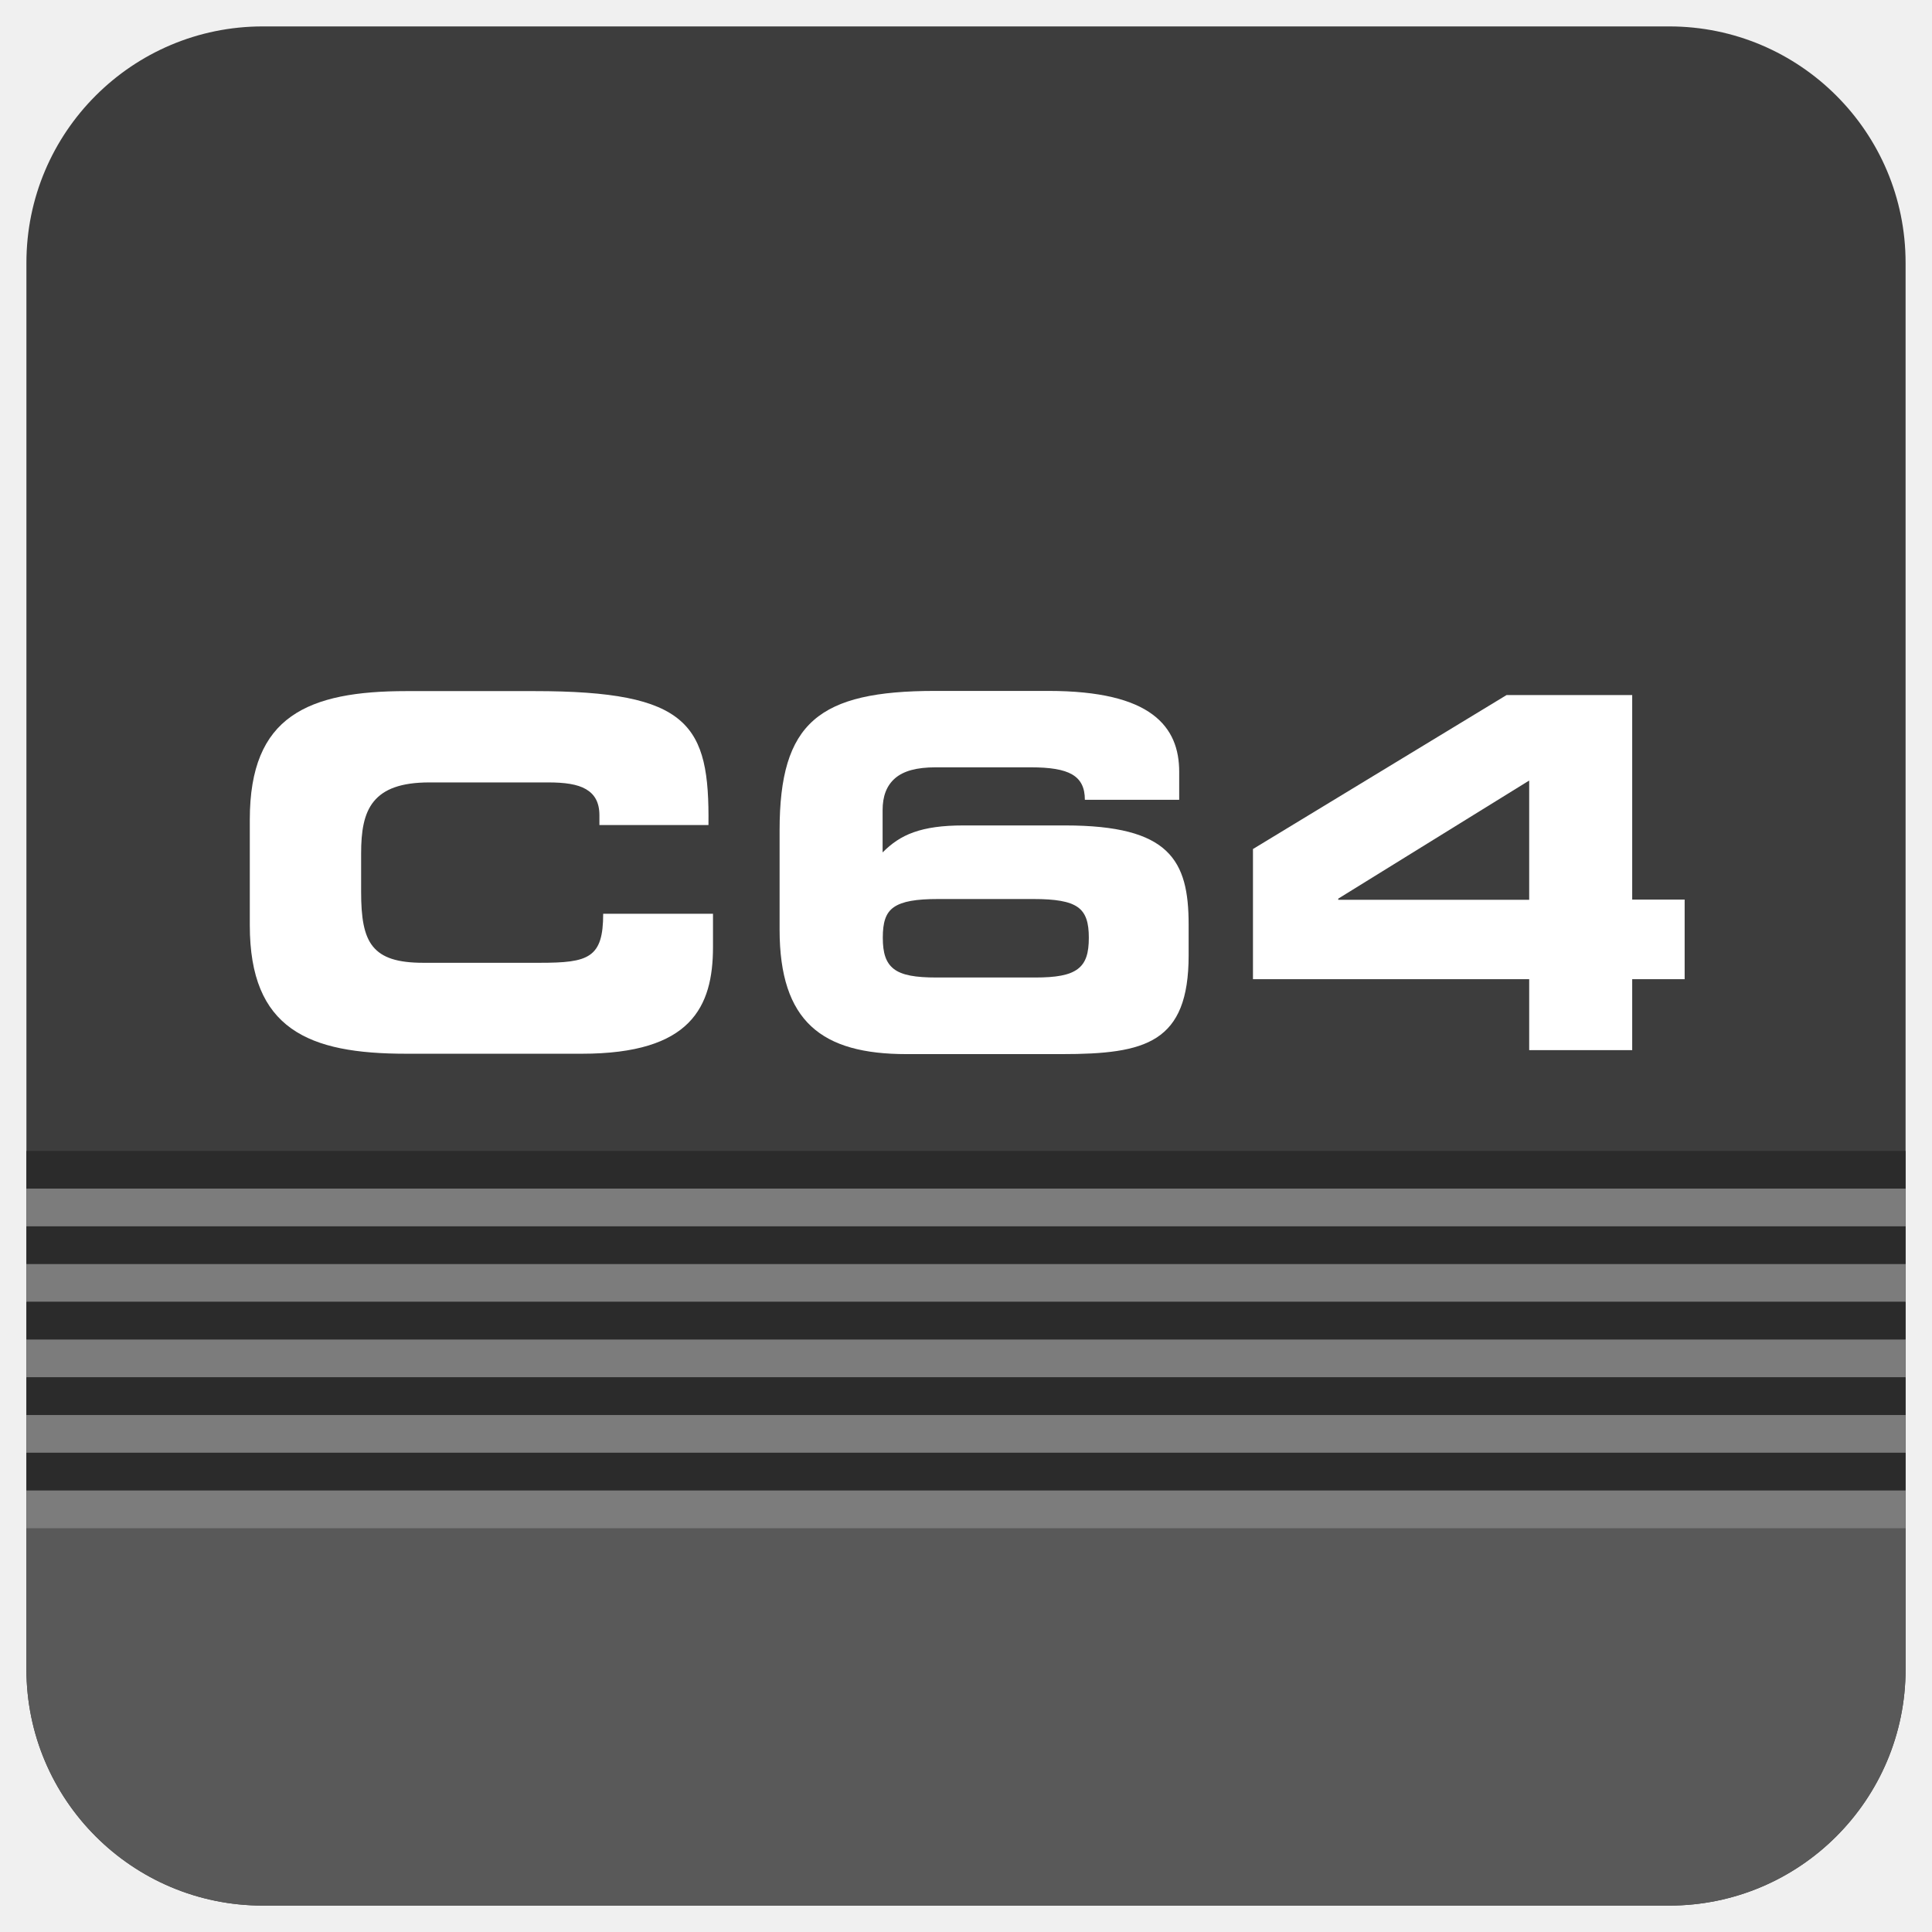
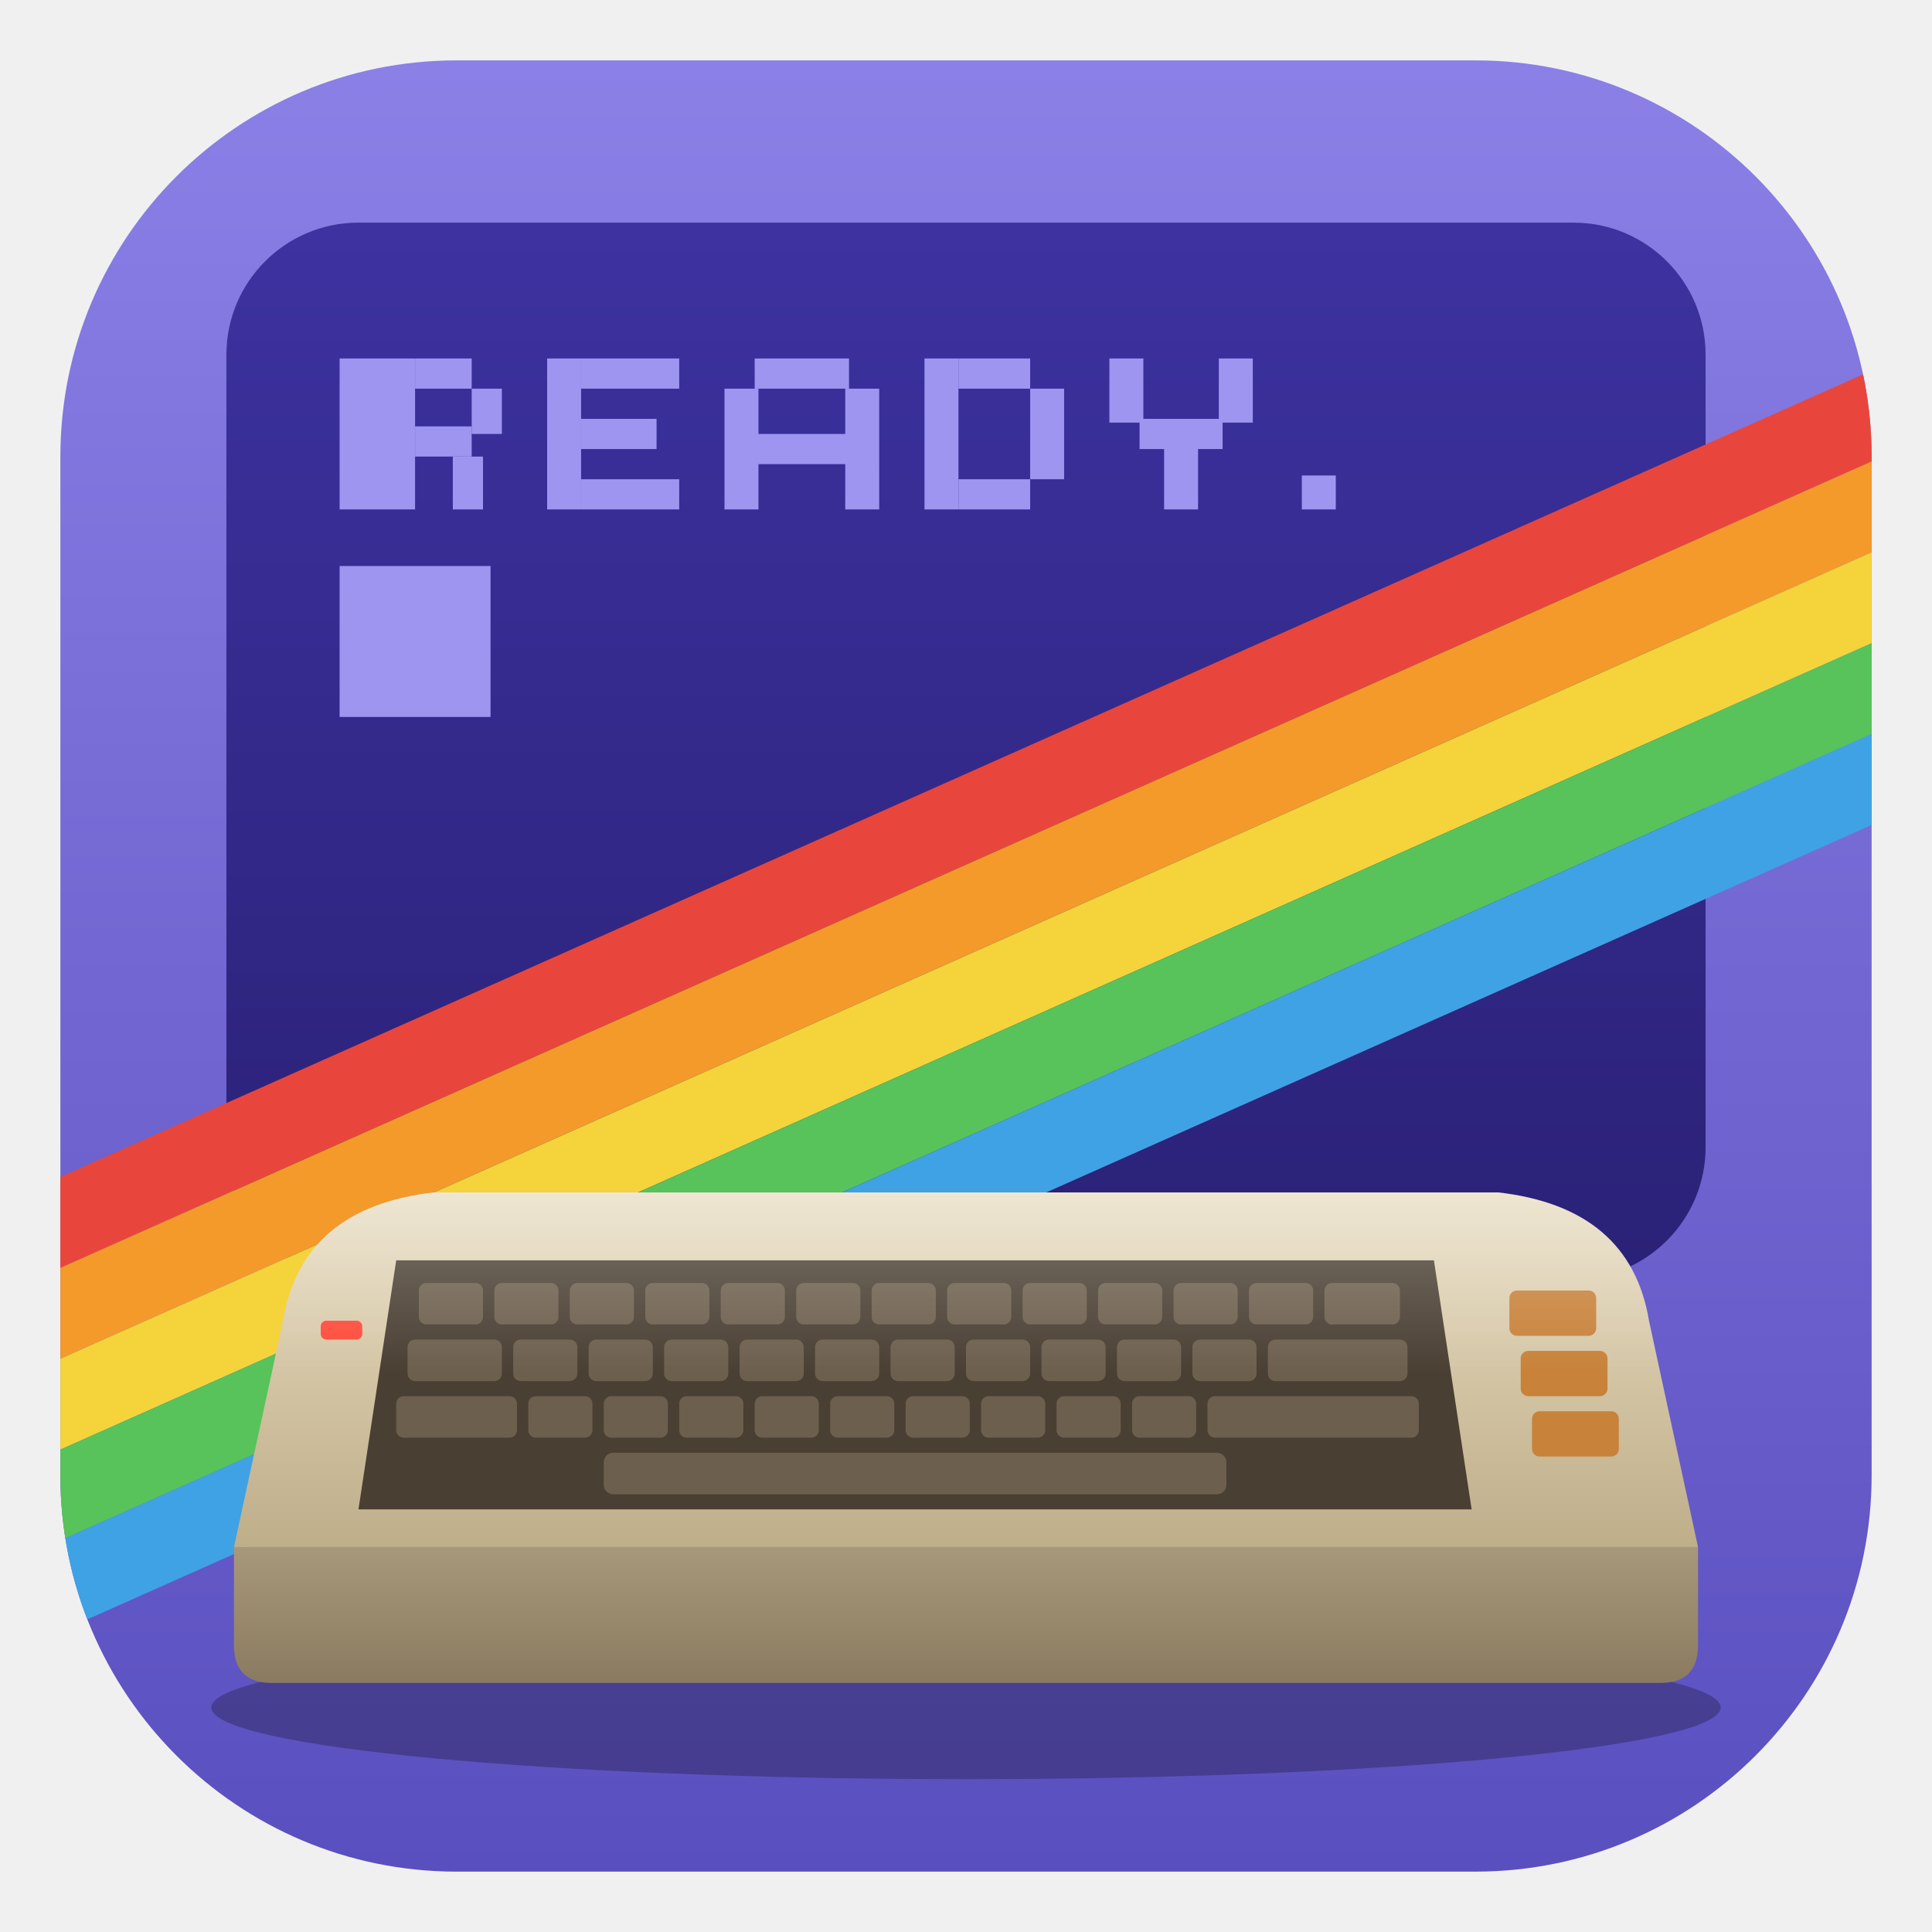
- <svg xmlns="http://www.w3.org/2000/svg" version="1.1" x="0px" y="0px" viewBox="0 0 1024 1024" style="enable-background:new 0 0 1024 1024;" xml:space="preserve">
-   <style type="text/css">
- 	.st0{fill-rule:evenodd;clip-rule:evenodd;fill:#3D3D3D;}
- 	.st1{fill-rule:evenodd;clip-rule:evenodd;fill:#595959;}
- 	.st2{fill:#2B2B2B;}
- 	.st3{fill:#7C7C7C;}
- 	.st4{display:none;}
- 	.st5{display:inline;}
- 	.st6{fill:#FFFFFF;}
- </style>
-   <g id="Layer_11_copy_3">
-     <path class="st0" d="M267.1,1010h-63.9h-63.9c-34.6,0-65.9-14-88.6-36.7C28,950.6,14,919.3,14,884.7V512V139.3   c0-34.6,14-65.9,36.7-88.6s54-36.7,88.6-36.7H512h372.7c34.6,0,65.9,14,88.6,36.7c22.7,22.7,36.7,54,36.7,88.6V512v372.7   c0,34.6-14,65.9-36.7,88.6c-22.7,22.7-54,36.7-88.6,36.7h-64h-64H511.9H267.1z" />
-     <path class="st1" d="M267.1,1010H139.3C70.1,1010,14,953.9,14,884.7V809h996v75.7c0,69.2-56.1,125.3-125.3,125.3H756.7H267.1z" />
+ <svg xmlns="http://www.w3.org/2000/svg" width="1024" height="1024" viewBox="0 0 1024 1024">
+   <defs>
+     <linearGradient id="bg" x1="0" y1="0" x2="0" y2="1">
+       <stop offset="0" stop-color="#8b80e6" />
+       <stop offset="1" stop-color="#5a4fbf" />
+     </linearGradient>
+     <linearGradient id="screen" x1="0" y1="0" x2="0" y2="1">
+       <stop offset="0" stop-color="#3d32a0" />
+       <stop offset="1" stop-color="#2a2177" />
+     </linearGradient>
+     <linearGradient id="body" x1="0" y1="0" x2="0" y2="1">
+       <stop offset="0" stop-color="#e8dcc0" />
+       <stop offset="1" stop-color="#bfae8a" />
+     </linearGradient>
+     <linearGradient id="front" x1="0" y1="0" x2="0" y2="1">
+       <stop offset="0" stop-color="#a8987a" />
+       <stop offset="1" stop-color="#8a7b60" />
+     </linearGradient>
+     <linearGradient id="gloss" x1="0" y1="0" x2="0" y2="1">
+       <stop offset="0" stop-color="#ffffff" stop-opacity="0.28" />
+       <stop offset="1" stop-color="#ffffff" stop-opacity="0" />
+     </linearGradient>
+     <clipPath id="round">
+       <rect x="32" y="32" width="960" height="960" rx="210" />
+     </clipPath>
+   </defs>
+   <rect x="32" y="32" width="960" height="960" rx="210" fill="url(#bg)" />
+   <g clip-path="url(#round)">
+     <rect x="120" y="118" width="784" height="560" rx="70" fill="url(#screen)" />
+     <g fill="#9d95f0">
+       <rect x="180" y="190" width="40" height="80" />
+       <rect x="220" y="190" width="30" height="16" />
+       <rect x="250" y="206" width="16" height="24" />
+       <rect x="220" y="226" width="30" height="16" />
+       <rect x="240" y="242" width="16" height="28" />
+       <rect x="290" y="190" width="18" height="80" />
+       <rect x="308" y="190" width="52" height="16" />
+       <rect x="308" y="222" width="40" height="16" />
+       <rect x="308" y="254" width="52" height="16" />
+       <rect x="384" y="206" width="18" height="64" />
+       <rect x="448" y="206" width="18" height="64" />
+       <rect x="400" y="190" width="50" height="16" />
+       <rect x="400" y="230" width="50" height="16" />
+       <rect x="490" y="190" width="18" height="80" />
+       <rect x="508" y="190" width="38" height="16" />
+       <rect x="508" y="254" width="38" height="16" />
+       <rect x="546" y="206" width="18" height="48" />
+       <rect x="588" y="190" width="18" height="34" />
+       <rect x="646" y="190" width="18" height="34" />
+       <rect x="604" y="222" width="44" height="16" />
+       <rect x="617" y="236" width="18" height="34" />
+       <rect x="690" y="252" width="18" height="18" />
+       <rect x="180" y="300" width="80" height="80" />
+     </g>
+     <g transform="rotate(-24 512 640)">
+       <rect x="-200" y="430" width="1500" height="44" fill="#e8463c" />
+       <rect x="-200" y="474" width="1500" height="44" fill="#f39a2b" />
+       <rect x="-200" y="518" width="1500" height="44" fill="#f5d33b" />
+       <rect x="-200" y="562" width="1500" height="44" fill="#57c35a" />
+       <rect x="-200" y="606" width="1500" height="44" fill="#3fa2e4" />
+     </g>
    <g>
-       <g>
-         <rect x="14" y="610" class="st2" width="996" height="20" />
-         <rect x="14" y="630" class="st3" width="996" height="20" />
+       <ellipse cx="512" cy="905" rx="400" ry="38" fill="#000000" opacity="0.25" />
+       <path d="M150 700 Q160 640 230 632 L794 632 Q864 640 874 700 L900 820 L124 820 Z" fill="url(#body)" />
+       <path d="M124 820 L900 820 L900 872 Q900 892 880 892 L144 892 Q124 892 124 872 Z" fill="url(#front)" />
+       <path d="M210 668 L760 668 L780 800 L190 800 Z" fill="#4a3f33" />
+       <g fill="#6d5f4e">
+         <g id="row1">
+           <rect x="222" y="680" width="34" height="22" rx="4" />
+           <rect x="262" y="680" width="34" height="22" rx="4" />
+           <rect x="302" y="680" width="34" height="22" rx="4" />
+           <rect x="342" y="680" width="34" height="22" rx="4" />
+           <rect x="382" y="680" width="34" height="22" rx="4" />
+           <rect x="422" y="680" width="34" height="22" rx="4" />
+           <rect x="462" y="680" width="34" height="22" rx="4" />
+           <rect x="502" y="680" width="34" height="22" rx="4" />
+           <rect x="542" y="680" width="34" height="22" rx="4" />
+           <rect x="582" y="680" width="34" height="22" rx="4" />
+           <rect x="622" y="680" width="34" height="22" rx="4" />
+           <rect x="662" y="680" width="34" height="22" rx="4" />
+           <rect x="702" y="680" width="40" height="22" rx="4" />
+         </g>
+         <g transform="translate(-6 30)">
+           <rect x="222" y="680" width="50" height="22" rx="4" />
+           <rect x="278" y="680" width="34" height="22" rx="4" />
+           <rect x="318" y="680" width="34" height="22" rx="4" />
+           <rect x="358" y="680" width="34" height="22" rx="4" />
+           <rect x="398" y="680" width="34" height="22" rx="4" />
+           <rect x="438" y="680" width="34" height="22" rx="4" />
+           <rect x="478" y="680" width="34" height="22" rx="4" />
+           <rect x="518" y="680" width="34" height="22" rx="4" />
+           <rect x="558" y="680" width="34" height="22" rx="4" />
+           <rect x="598" y="680" width="34" height="22" rx="4" />
+           <rect x="638" y="680" width="34" height="22" rx="4" />
+           <rect x="678" y="680" width="74" height="22" rx="4" />
+         </g>
+         <g transform="translate(-12 60)">
+           <rect x="222" y="680" width="64" height="22" rx="4" />
+           <rect x="292" y="680" width="34" height="22" rx="4" />
+           <rect x="332" y="680" width="34" height="22" rx="4" />
+           <rect x="372" y="680" width="34" height="22" rx="4" />
+           <rect x="412" y="680" width="34" height="22" rx="4" />
+           <rect x="452" y="680" width="34" height="22" rx="4" />
+           <rect x="492" y="680" width="34" height="22" rx="4" />
+           <rect x="532" y="680" width="34" height="22" rx="4" />
+           <rect x="572" y="680" width="34" height="22" rx="4" />
+           <rect x="612" y="680" width="34" height="22" rx="4" />
+           <rect x="652" y="680" width="112" height="22" rx="4" />
+         </g>
+         <rect x="320" y="770" width="330" height="22" rx="5" />
      </g>
-       <g>
-         <rect x="14" y="650" class="st2" width="996" height="20" />
-         <rect x="14" y="670" class="st3" width="996" height="20" />
+       <g fill="#c8823a">
+         <rect x="800" y="684" width="46" height="24" rx="4" />
+         <rect x="806" y="716" width="46" height="24" rx="4" />
+         <rect x="812" y="748" width="46" height="24" rx="4" />
      </g>
-       <g>
-         <rect x="14" y="690" class="st2" width="996" height="20" />
-         <rect x="14" y="710" class="st3" width="996" height="20" />
-       </g>
-       <g>
-         <rect x="14" y="730" class="st2" width="996" height="20" />
-         <rect x="14" y="750" class="st3" width="996" height="20" />
-       </g>
-       <g>
-         <rect x="14" y="770" class="st2" width="996" height="20" />
-         <rect x="14" y="790" class="st3" width="996" height="20" />
-       </g>
-     </g>
-   </g>
-   <g id="VIC20" class="st4">
-     <g class="st5">
-       <path class="st6" d="M130.7,433.5h20.7H172l24.1,45.7l24.1,45.7l24.1-45.7l24.1-45.7h20.7h20.7l-33.1,61.5l-33.1,61.5h-23.3h-23.3    l-33.1-61.5L130.7,433.5z" />
-       <path class="st6" d="M325.2,433.5H344h18.9v61.5v61.5H344h-18.9v-61.5V433.5z" />
-       <path class="st6" d="M387.7,476.7c0-18,5.1-29.2,14.4-35.8s22.9-8.8,39.9-8.8h22.2h22.2c26.9,0,42,2.9,50.4,10.1    s10.1,18.8,9.9,36.3h-18.9h-18.9v-1.7v-1.7c0-4.4-1.6-7.3-4.6-9s-7.4-2.4-13-2.4h-20.6h-20.6c-9.9,0-15.9,2.3-19.3,6.6    s-4.4,10.4-4.4,18.1v6.6v6.6c0,8.9,0.9,15.1,4.1,19s8.6,5.6,17.5,5.6h20.1h20.1c8.5,0,14-0.4,17.4-2.8s4.7-6.6,4.7-14.2h18.9h18.9    v5.8v5.8c0,10.4-1.9,19.6-8.5,26.3s-18,10.8-36.9,10.8h-30.4H442c-17,0-30.6-2.1-39.9-8.8s-14.4-17.8-14.4-35.8v-18.4V476.7z" />
-       <path class="st6" d="M570.1,514.8c0-7.6,2.5-13.9,8-18.5s14-7.5,26.2-8.4l21.6-1.4l21.6-1.4c13.8-0.9,21.1-1.4,25-3.3    s4.4-5,4.4-11c0-5-0.3-8.1-3.5-9.9s-9.6-2.4-21.6-2.4h-12.5h-12.5c-8,0-13.2,0.6-16.4,2.8s-4.5,6-4.5,12.3v2.6v2.6H588h-17.8v-7.2    v-7.2c0-12.2,3.6-20.3,11.4-25.4s19.9-7.1,36.9-7.1h24.8h24.8c17.7,0,28.8,2.6,35.5,8.5s9,14.9,9,27.7c0,18.1-1.7,28.7-8.8,35    s-19.8,8.5-41.8,9.7l-19.5,1l-19.5,1c-7.9,0.4-12.5,1.4-15,3.7s-3.2,5.8-3.2,11.3h54.7h54.7v13.3v13.3h-72.1h-72.1v-20.9V514.8z" />
-       <path class="st6" d="M734.2,480.5c0-18.7,3.4-30.8,11.8-38.2s21.9-10.1,42.1-10.1h22.1h22.1c20.1,0,33.6,2.7,42.1,10.1    s11.8,19.5,11.8,38.2v17.2v17.2c0,16-3.7,26.8-11,33.6s-18.3,9.6-33,9.6h-32h-32c-14.7,0-25.7-2.8-33-9.6s-11-17.6-11-33.6v-17.2    V480.5z M770.9,508.3c0,6.4,1,11.1,4.2,14.3s8.7,4.7,17.5,4.7h17.5h17.5c8.8,0,14.3-1.6,17.5-4.7s4.2-7.9,4.2-14.3v-13.3v-13.3    c0-6.4-1-11.1-4.2-14.3s-8.7-4.7-17.5-4.7h-17.5h-17.5c-8.8,0-14.3,1.6-17.5,4.7s-4.2,7.9-4.2,14.3v13.3V508.3z" />
-     </g>
-   </g>
-   <g id="Plus4" class="st4">
-     <g class="st5">
-       <path class="st6" d="M141.9,414.7h59.3h59.3c20.7,0,33.5,5.2,41.2,13.9s10.2,20.8,10.2,34.7v6.1v6.1c0,10.6-2.3,22-8.5,30.7    S287.2,521,271.8,521h-43.2h-43.2v17.8v17.8h-21.8h-21.8v-71V414.7z M185.4,485.7h33.8H253c5.1,0,8.6-1.7,10.9-4.4    s3.2-6.5,3.2-10.7v-2.7v-2.7c0-4.8-1.2-8.6-4-11.1s-7.3-3.9-13.8-3.9h-31.9h-31.9v17.8V485.7z" />
-       <path class="st6" d="M335.7,414.7h18.8h18.8v71v71h-18.8h-18.8v-71V414.7z" />
-       <path class="st6" d="M535.2,556.6h-18.8h-18.8v-8v-8h-0.2h-0.2c-3.3,7-8.3,11.4-14.9,14s-15,3.6-25.1,3.6    c-11.7,0-25.6-0.2-36.7-5.9s-19.2-16.7-19.2-38.2v-28.7v-28.7h18.8H439v28.7v28.7c0,4.9,2,8.6,6,11s10.1,3.7,18.3,3.7h4.3h4.3    c8,0,14.5-1.9,18.9-5.5s6.8-9.1,6.8-16.2v-25.2v-25.2h18.8h18.8v50V556.6z" />
-       <path class="st6" d="M596.2,525.5c0,2.7,0.5,5,3.7,6.7s9,2.5,19.7,2.5h6.7h6.7c8.9,0,14.5-0.3,17.9-1.4s4.5-3,4.5-6    c0-2.9-0.7-5-3.1-6.3s-6.5-1.9-13.1-1.9h-17.6h-17.6c-17.5-0.1-28.9-2.1-35.9-7.4s-9.6-14.1-9.6-27.9c0-12.4,5-19.6,13.2-23.6    s19.7-5,32.6-5h13.1h13.1c24.6,0,39.1,1.7,47.4,6.4s10.6,12.2,10.8,24h-18.8h-18.8c-1-2.9-2.4-4.7-6.3-5.6s-10.5-1.2-21.7-1.2    c-10.9,0-17.3,0.1-21.1,1.2s-4.8,2.9-4.8,6.3c0,2.2,0.7,3.6,3.9,4.6s8.8,1.3,18.6,1.3h13h13c22.5,0,34.6,3.8,41.1,9.8    s7.3,14.2,7.3,23.2c0,13.2-2.6,21.6-10.7,26.6s-21.4,6.7-42.9,6.7h-17.8h-17.8c-17.3,0-29.2-2-36.7-7.1s-10.7-13.3-10.7-25.6h19.4    H596.2z" />
-       <path class="st6" d="M713.8,476.3l50.7-30.8l50.7-30.8h25.1h25.1v40.9v40.9h10.5h10.5v15.9v15.9h-10.5h-10.5v14.2v14.2h-20.6    h-20.6v-14.2v-14.2H769h-55.2v-26V476.3z M747.9,496.1v0.2v0.2H786h38.1v-23.8v-23.8L786,472.4L747.9,496.1z" />
-     </g>
-   </g>
-   <g id="DTV" class="st4">
-     <g class="st5">
-       <path class="st6" d="M135.3,368.4h87.1h87.1c28.9,0,48.4,4.7,60.6,15.3s17.4,26.9,17.4,50.2v28.6v28.6c0,23.3-5.1,39.6-17.4,50.2    s-31.8,15.3-60.6,15.3h-87.1h-87.1v-94.1V368.4z M193,508.3h51.2h51.2c12.3,0,20.9-1.8,26.4-6.9s7.9-13.6,7.9-26.9v-12.7V449    c0-13.4-2.4-21.8-7.9-26.9s-14.1-6.9-26.4-6.9h-51.2H193v46.5V508.3z" />
-       <path class="st6" d="M408.5,368.4h110h110v23.4v23.4h-40.6h-40.6v70.7v70.7h-28.9h-28.9v-70.7v-70.7h-40.6h-40.6v-23.4V368.4z" />
-       <path class="st6" d="M635.5,368.4h31.6h31.6l36.8,69.9l36.8,69.9l36.8-69.9l36.8-69.9h31.6H909l-50.6,94.1l-50.6,94.1h-35.6h-35.6    l-50.6-94.1L635.5,368.4z" />
-     </g>
-   </g>
-   <g id="C64">
-     <g>
-       <path class="st6" d="M132.4,434.4c0-27.6,7.7-44.6,22-54.7s35-13.4,61-13.4h33.9h33.9c41.1,0,64.3,4.4,77.2,15.5    s15.4,28.8,15.1,55.5h-28.9h-28.9v-2.6v-2.6c0-6.8-2.5-11.1-7.1-13.8s-11.4-3.6-20-3.6h-31.5h-31.5c-15.2,0-24.2,3.6-29.5,10.1    s-6.7,15.9-6.7,27.6v10.1v10.1c0,13.6,1.4,23.1,6.3,29.1s13.1,8.6,26.7,8.6h30.8h30.8c13,0,21.4-0.6,26.6-4.2s7.1-10.1,7.1-21.8    H349h28.9v8.8v8.8c0,15.9-2.9,30-13,40.2s-27.5,16.4-56.5,16.4h-46.5h-46.5c-26,0-46.7-3.2-61-13.4s-22-27.2-22-54.7v-28.1V434.4z    " />
-       <path class="st6" d="M413.2,440.1c0-28.6,5.2-47.1,18.1-58.4s33.5-15.5,64.3-15.5h30h30c27.4,0,44.8,4.7,55.3,12.5    s14.1,18.5,14.1,30.4v7.4v7.4h-25h-25c0-6.4-2.1-10.7-6.7-13.4s-11.8-3.8-21.9-3.8h-25.3h-25.3c-9.9,0-16.9,1.9-21.4,5.8    s-6.6,9.5-6.6,16.9v11.2v11.2c4.7-4.7,9.7-8.3,16.5-10.7s15.1-3.6,26.4-3.6h26.9h26.9c27.8,0,44.2,4.6,53.6,13.5s11.9,22,11.9,39    v8.2v8.2c0,23.1-5.7,36.2-16.9,43.5s-28.1,8.8-50.4,8.8h-41.1h-41.1c-22.5,0-39.3-4.3-50.5-14.7s-16.8-26.9-16.8-51.3v-26.3V440.1    z M548.7,518.1c11,0,18.1-1.2,22.5-4.5s5.9-8.5,5.9-16.6c0-7.9-1.5-13.1-5.9-16.2s-11.8-4.3-23.5-4.3h-25.2h-25.2    c-11.7,0-19,1.2-23.5,4.3s-5.9,8.3-5.9,16.2c0,8.1,1.6,13.3,5.9,16.6s11.4,4.5,22.5,4.5h26.3H548.7z" />
-       <path class="st6" d="M664.1,450l67.2-40.8l67.2-40.8h33.3h33.3v54.2v54.2H879h13.9v21.1v21.1H879h-13.9v18.8v18.8h-27.3h-27.3    v-18.8v-18.8h-73.2h-73.2v-34.4V450z M709.3,476.3v0.3v0.3h50.6h50.6v-31.6v-31.6L759.9,445L709.3,476.3z" />
-     </g>
-   </g>
-   <g id="SID" class="st4">
-     <g class="st5">
-       <path class="st6" d="M197.3,495h28.9H255c0.1,10,2.2,15.4,6.3,18.3s10.3,3.3,18.6,3.3h35.4h35.4c6.1,0,12.3-0.3,16.9-2.5    s7.8-6.1,7.8-13.4c0-8.2-1.7-12.5-12.7-14.9s-31.3-2.6-68.4-2.6c-43.4,0-67.6-2.6-80.9-11s-15.8-22.6-15.8-45.7    c0-17,0.8-32.1,10.7-42.9s28.9-17.4,65.3-17.4h40.3H354c33.3,0,51.5,5.7,61.4,15.4s11.4,23.7,11.4,40.2v3v3H398h-28.9    c0-6.9-0.4-11.8-4.1-14.9s-10.7-4.6-24-4.6h-32h-32c-6.5,0-12,1.1-15.8,3.5s-6,6-6,11.1c0,8.2,1.8,12.4,11.2,14.6    s26.7,2.2,57.7,2.1c44.8-0.1,72.5,1.2,88.9,9.4s21.6,23.3,21.6,50.7c0,25.3-4.3,40.1-18.2,48.5s-37.3,10.5-75.7,10.5h-35h-35    c-26.3,0-44.7-2.5-56.5-10s-17.1-20.2-17.1-40.7v-6.5V495z" />
-       <path class="st6" d="M473.4,368.4h28.9h28.9v94.1v94.1h-28.9h-28.9v-94.1V368.4z" />
-       <path class="st6" d="M575.3,368.4h87.1h87.1c28.9,0,48.4,4.7,60.6,15.3s17.4,26.9,17.4,50.2v28.6v28.6c0,23.3-5.1,39.6-17.4,50.2    s-31.8,15.3-60.6,15.3h-87.1h-87.1v-94.1V368.4z M633,508.3h51.2h51.2c12.3,0,20.9-1.8,26.4-6.9s7.9-13.6,7.9-26.9v-12.7V449    c0-13.4-2.4-21.8-7.9-26.9s-14.1-6.9-26.4-6.9h-51.2H633v46.5V508.3z" />
-     </g>
-   </g>
-   <g id="PET" class="st4">
-     <g class="st5">
-       <path class="st6" d="M165.4,368.4h78.6h78.6c27.4,0,44.5,6.9,54.6,18.4s13.5,27.6,13.5,46.1v8.1v8.1c0,14-3.1,29.1-11.2,40.7    s-21.4,19.6-41.8,19.6h-57.3h-57.3V533v23.7h-28.9h-28.9v-94.1V368.4z M223.1,462.5H268h44.8c6.8,0,11.4-2.2,14.4-5.8    s4.3-8.6,4.3-14.2v-3.6v-3.6c0-6.4-1.6-11.4-5.3-14.8s-9.7-5.2-18.4-5.2h-42.4h-42.4v23.7V462.5z" />
-       <path class="st6" d="M422,368.4h103h103v21.8v21.8h-74.1h-74.1v15.1v15.1H550h70.2v19.5v19.5H550h-70.2v15.1v15.1h75.8h75.8V534    v22.6H526.7H422v-94.1V368.4z" />
-       <path class="st6" d="M652.4,368.4h110h110v23.4v23.4h-40.6h-40.6v70.7v70.7h-28.9h-28.9v-70.7v-70.7H693h-40.6v-23.4V368.4z" />
-     </g>
-   </g>
-   <g id="CBM2" class="st4">
-     <g class="st5">
-       <path class="st6" d="M133.3,474.4c0-18.6,5.2-30,14.8-36.8s23.5-9,41-9H212h22.8c27.7,0,43.3,3,51.9,10.4s10.4,19.4,10.2,37.3    h-19.4h-19.4v-1.8v-1.8c0-4.5-1.7-7.5-4.8-9.3s-7.7-2.4-13.4-2.4h-21.2h-21.2c-10.2,0-16.3,2.4-19.8,6.8s-4.5,10.7-4.5,18.6v6.8    v6.8c0,9.2,1,15.5,4.2,19.6s8.8,5.8,18,5.8h20.7h20.7c8.8,0,14.4-0.4,17.9-2.8s4.8-6.8,4.8-14.7h19.4h19.4v6v6    c0,10.7-1.9,20.2-8.7,27.1s-18.5,11.1-38,11.1h-31.3h-31.3c-17.5,0-31.5-2.2-41-9s-14.8-18.3-14.8-36.8v-18.9V474.4z" />
-       <path class="st6" d="M322,429.9h55.9h55.9c15.5,0,27,2.1,34.6,7.3s11.4,13.5,11.4,25.9c0,10.9-2,17.3-5.3,21.5s-8,6-13.4,7.6v0.3    v0.3c8.5,1,14.3,3.8,18,8.8s5.3,12,5.3,21.5c0,13.9-4.1,22.3-11,27.2s-16.6,6.4-27.7,6.4h-61.9H322v-63.4V429.9z M360.8,480.1    h34.4h34.4c3.6,0,6.4-0.7,8.4-2.2s3-4,3-7.6c0-3.7-1.1-6.2-3-7.7s-4.8-2.2-8.4-2.2h-34.4h-34.4v9.9V480.1z M360.8,526.2h34.8h34.8    c4.2,0,7.7-0.5,10.2-1.9s3.9-3.7,3.9-7.4c0-4.3-1.4-6.9-3.9-8.5s-6-2-10.2-2h-34.8h-34.8v9.9V526.2z" />
-       <path class="st6" d="M507.8,429.9h29.8h29.8l22,40.8l22,40.8l22-40.8l22-40.8h29.8H715v63.4v63.4h-18.9h-18.9v-45.5v-45.5H677    h-0.2l-25.5,45.5l-25.5,45.5h-14.5h-14.5l-25.5-45.5L546,465.6h-0.2h-0.2v45.5v45.5h-18.9h-18.9v-63.4V429.9z" />
-       <path class="st6" d="M740.4,513.6c0-7.8,2.5-14.3,8.2-19s14.5-7.8,27-8.6l22.2-1.4l22.2-1.4c14.2-0.9,21.7-1.4,25.8-3.3    s4.5-5.1,4.5-11.4c0-5.2-0.3-8.3-3.6-10.2s-9.8-2.4-22.3-2.4h-12.9h-12.9c-8.2,0-13.6,0.6-16.9,2.9s-4.6,6.1-4.6,12.7v2.7v2.7    h-18.4h-18.4v-7.4v-7.4c0-12.5,3.7-20.9,11.7-26.1s20.5-7.3,38-7.3h25.6h25.6c18.2,0,29.7,2.7,36.6,8.7s9.3,15.3,9.3,28.5    c0,18.6-1.7,29.5-9.1,36.1s-20.4,8.7-43.1,10l-20,1l-20,1c-8.1,0.4-12.8,1.4-15.5,3.8s-3.3,6-3.3,11.6h56.4h56.4V543v13.7h-74.2    h-74.2v-21.5V513.6z" />
-     </g>
-   </g>
-   <g id="SCPU" class="st4">
-     <g class="st5">
-       <path class="st6" d="M159.9,515.2h19.4h19.4c0.1,6.7,1.5,10.4,4.3,12.3s6.9,2.2,12.5,2.2h23.8h23.8c4.1,0,8.3-0.2,11.4-1.7    s5.2-4.1,5.2-9c0-5.5-1.1-8.4-8.5-10s-21-1.7-46.1-1.7c-29.2,0-45.5-1.8-54.5-7.4s-10.6-15.2-10.6-30.8c0-11.5,0.5-21.6,7.2-28.9    s19.4-11.7,43.9-11.7h27.1h27.1c22.4,0,34.7,3.8,41.3,10.4s7.7,15.9,7.7,27.1v2v2H295h-19.4c0-4.6-0.3-7.9-2.8-10    s-7.2-3.1-16.1-3.1h-21.5h-21.5c-4.4,0-8.1,0.7-10.6,2.3s-4.1,4-4.1,7.5c0,5.5,1.2,8.4,7.6,9.8s18,1.5,38.8,1.4    c30.2-0.1,48.8,0.8,59.8,6.3s14.5,15.7,14.5,34.1c0,17.1-2.9,27-12.2,32.7s-25.1,7.1-50.9,7.1H233h-23.5c-17.7,0-30.1-1.7-38-6.8    s-11.5-13.6-11.5-27.4v-4.4V515.2z" />
-       <path class="st6" d="M340.8,474.4c0-18.6,5.2-30,14.8-36.8s23.5-9,41-9h22.8h22.8c27.7,0,43.3,3,51.9,10.4s10.4,19.4,10.2,37.3    h-19.4h-19.4v-1.8v-1.8c0-4.5-1.7-7.5-4.8-9.3s-7.7-2.4-13.4-2.4h-21.2h-21.2c-10.2,0-16.3,2.4-19.8,6.8s-4.5,10.7-4.5,18.6v6.8    v6.8c0,9.2,1,15.5,4.2,19.6s8.8,5.8,18,5.8h20.7h20.7c8.8,0,14.4-0.4,17.9-2.8s4.8-6.8,4.8-14.7h19.4h19.4v6v6    c0,10.7-1.9,20.2-8.7,27.1s-18.5,11.1-38,11.1H428h-31.3c-17.5,0-31.5-2.2-41-9s-14.8-18.3-14.8-36.8v-18.9V474.4z" />
-       <path class="st6" d="M529.5,429.9h52.9h52.9c18.5,0,29.9,4.6,36.8,12.4s9.1,18.6,9.1,31v5.4v5.4c0,9.5-2.1,19.6-7.5,27.4    s-14.4,13.2-28.2,13.2h-38.6h-38.6v15.9v15.9h-19.4h-19.4v-63.4V429.9z M568.4,493.3h30.2h30.2c4.5,0,7.7-1.5,9.7-3.9    s2.9-5.8,2.9-9.6v-2.5v-2.5c0-4.3-1.1-7.7-3.6-10s-6.5-3.5-12.4-3.5h-28.5h-28.5v15.9V493.3z" />
-       <path class="st6" d="M702.2,429.9h19.4h19.4v36.6v36.6c0,8,1.4,13.6,4.9,17.2s8.9,5.2,16.8,5.2H782h19.2c8,0,13.4-1.6,16.8-5.2    s4.9-9.2,4.9-17.2v-36.6v-36.6h19.4h19.4v40.8v40.8c0,15.8-4.1,27.4-12.6,35.1S827.7,558,809.9,558H782h-27.8    c-17.9,0-30.8-3.8-39.4-11.5s-12.6-19.3-12.6-35.1v-40.8V429.9z" />
+       <rect x="170" y="700" width="22" height="10" rx="3" fill="#ff4a3a" />
+       <path d="M150 700 Q160 640 230 632 L794 632 Q864 640 874 700 L880 728 L144 728 Z" fill="url(#gloss)" />
    </g>
  </g>
</svg>
